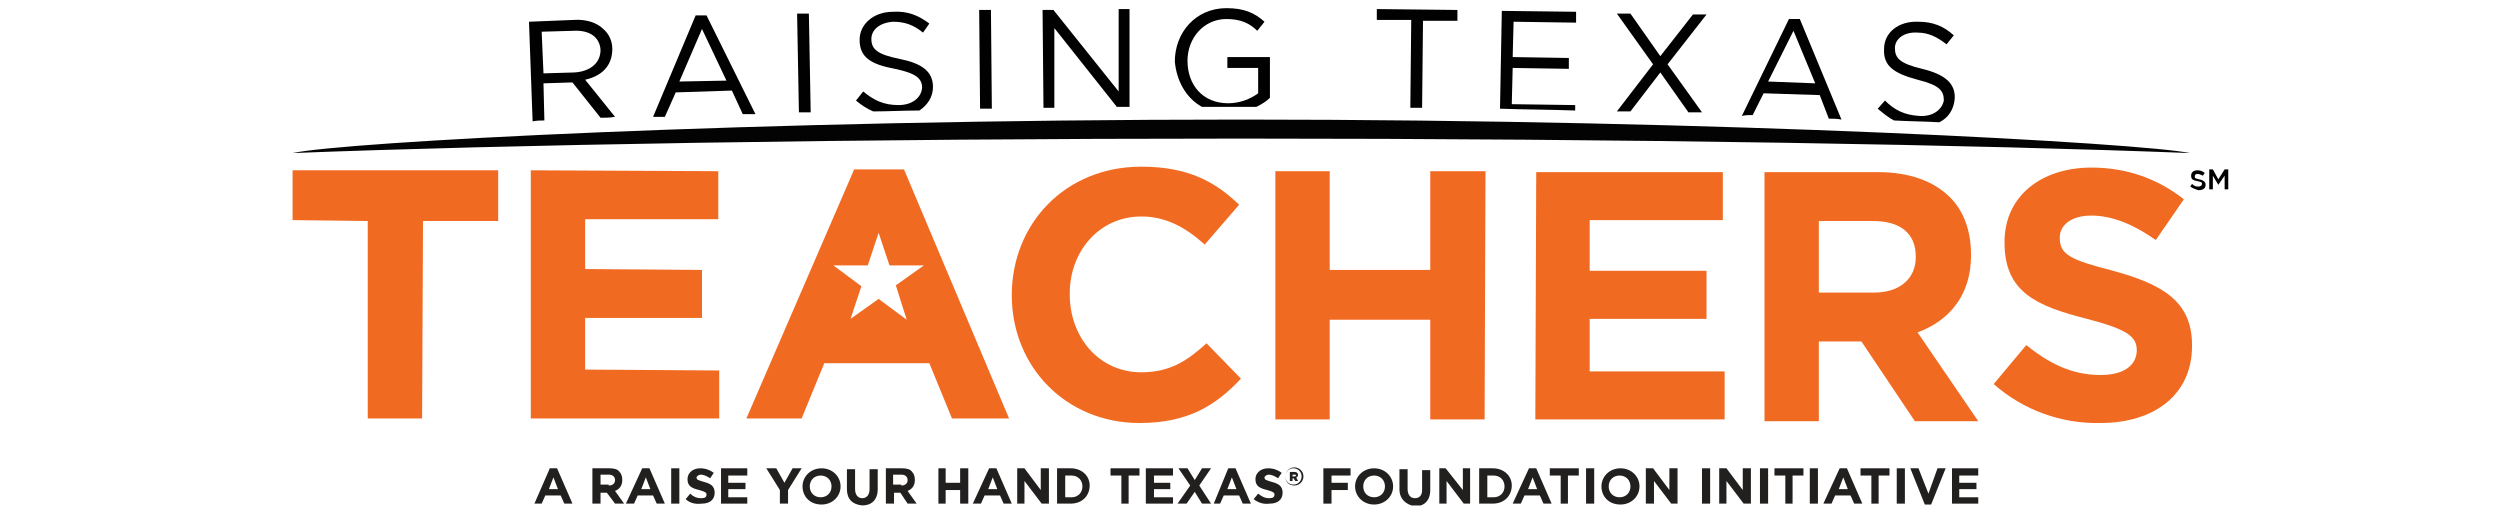
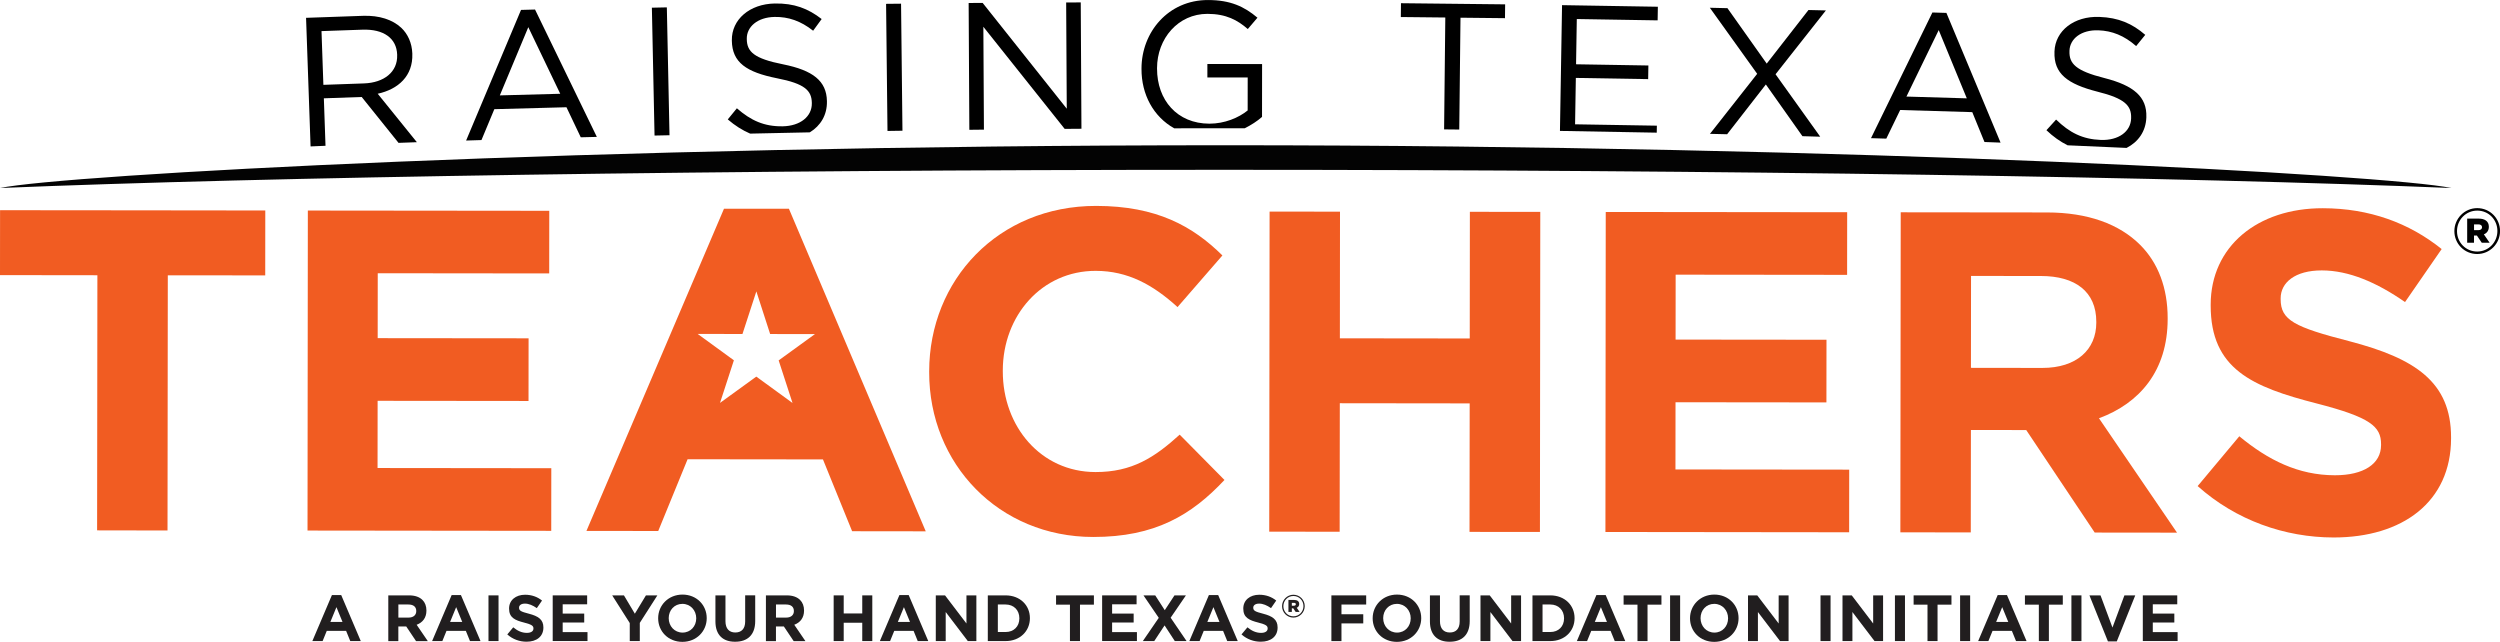
- <svg xmlns="http://www.w3.org/2000/svg" xmlns:xlink="http://www.w3.org/1999/xlink" version="1.1" id="Layer_1" x="0px" y="0px" width="276px" height="56.9px" viewBox="0 0 276 56.9" style="enable-background:new 0 0 276 56.9;" xml:space="preserve">
+ <svg xmlns="http://www.w3.org/2000/svg" version="1.1" id="Layer_1" x="0px" y="0px" viewBox="0 0 786.77 202" style="enable-background:new 0 0 786.77 202;" xml:space="preserve">
  <style type="text/css">
- 	.st0{fill:#F16A22;}
- 	.st1{clip-path:url(#SVGID_2_);fill:#F16A22;}
- 	.st2{clip-path:url(#SVGID_2_);fill:#221F1F;}
- 	.st3{clip-path:url(#SVGID_2_);fill:#010101;}
- 	.st4{clip-path:url(#SVGID_4_);fill:#010101;}
- 	.st5{clip-path:url(#SVGID_6_);fill:#010101;}
- 	.st6{clip-path:url(#SVGID_6_);fill:#040303;}
+ 	.st0{fill:#F15C22;}
+ 	.st1{fill:#211E1F;}
+ 	.st2{fill:#030303;}
</style>
-   <polygon class="st0" points="58.6,18.8 79.3,18.9 79.3,24.2 64.6,24.2 64.6,29.7 77.5,29.8 77.5,35.1 64.6,35.1 64.6,40.8   79.4,40.9 79.4,46.2 58.6,46.2 " />
  <g>
-     <defs>
-       <rect id="SVGID_1_" x="32.3" y="0.8" width="213.7" height="55" />
-     </defs>
-     <clipPath id="SVGID_2_">
-       <use xlink:href="#SVGID_1_" style="overflow:visible;" />
-     </clipPath>
-     <path class="st1" d="M111.7,32.6L111.7,32.6c0-7.9,5.9-14.2,14.3-14.2c5.2,0,8.2,1.7,10.8,4.2l-3.8,4.4c-2.1-1.9-4.3-3.1-7-3.1   c-4.6,0-7.9,3.8-7.9,8.5v0.1c0,4.7,3.2,8.6,7.9,8.6c3.1,0,5-1.2,7.2-3.2l3.8,3.9c-2.8,3-5.9,4.9-11.2,4.9   C117.7,46.7,111.7,40.5,111.7,32.6" />
-     <polygon class="st1" points="140.8,18.9 146.8,18.9 146.8,29.8 157.9,29.8 157.9,18.9 164,18.9 163.9,46.3 157.9,46.3 157.9,35.3    146.8,35.3 146.8,46.3 140.8,46.3  " />
-     <polygon class="st1" points="169.6,19 190.2,19 190.2,24.3 175.5,24.3 175.5,29.9 188.4,29.9 188.4,35.2 175.5,35.2 175.5,41    190.4,41 190.4,46.3 169.5,46.3  " />
-     <path class="st1" d="M194.8,19l12.5,0c3.5,0,6.2,1,8,2.8c1.5,1.5,2.3,3.7,2.3,6.3l0,0.1c0,4.4-2.4,7.2-5.9,8.5l6.7,9.8l-7,0   l-5.9-8.8l-4.7,0l0,8.8l-6,0L194.8,19z M206.9,32.3c2.9,0,4.6-1.6,4.6-3.9v-0.1c0-2.6-1.8-3.9-4.7-3.9l-6,0l0,7.9L206.9,32.3z" />
-     <path class="st1" d="M220.1,42.4l3.6-4.3c2.5,2,5,3.3,8.2,3.3c2.5,0,3.9-1,4-2.6v-0.1c0-1.5-0.9-2.3-5.5-3.5   c-5.5-1.4-9.1-2.9-9.1-8.4v-0.1c0-5,4-8.2,9.6-8.2c4,0,7.4,1.3,10.2,3.5l-3.1,4.5c-2.4-1.7-4.8-2.7-7.1-2.7c-2.3,0-3.5,1.1-3.5,2.4   v0.1c0,1.8,1.2,2.4,5.9,3.6c5.5,1.5,8.7,3.4,8.7,8.2v0.1c0,5.4-4.2,8.5-10.1,8.5C227.6,46.8,223.4,45.3,220.1,42.4" />
-     <polygon class="st1" points="43.7,18.8 32.3,18.8 32.3,21.3 32.3,24.3 40.6,24.4 40.6,46.2 43.6,46.2 46.6,46.2 46.7,24.4 55,24.4    55,21.4 55,18.8  " />
-     <path class="st1" d="M99.8,18.7l-5.5,0L82.4,46.2l6.1,0l2.5-6.1l11.6,0l2.5,6.1l6.3,0L99.8,18.7z M100.1,35.3L97,33l-3.1,2.2   l1.2-3.6l-3.1-2.3l3.8,0l1.2-3.6l1.2,3.6l3.8,0l-3.1,2.2L100.1,35.3z" />
-     <path class="st2" d="M60.7,51.7h0.8l1.7,3.9h-0.9l-0.4-0.9h-1.7l-0.4,0.9H59L60.7,51.7z M61.6,54l-0.5-1.3L60.6,54H61.6z" />
-     <path class="st2" d="M65.5,51.7h1.8c0.5,0,0.9,0.1,1.1,0.4c0.2,0.2,0.3,0.5,0.3,0.9v0c0,0.6-0.3,1-0.8,1.2l1,1.4h-1L67,54.4h-0.7   v1.2h-0.9V51.7z M67.2,53.6c0.4,0,0.7-0.2,0.7-0.6v0c0-0.4-0.3-0.6-0.7-0.6h-0.9v1.1H67.2z" />
-     <path class="st2" d="M70.9,51.7h0.8l1.7,3.9h-0.9l-0.4-0.9h-1.7l-0.4,0.9h-0.9L70.9,51.7z M71.8,54l-0.5-1.3L70.8,54H71.8z" />
-     <rect x="74.1" y="51.7" class="st2" width="0.9" height="3.9" />
-     <path class="st2" d="M75.7,55.1l0.5-0.6c0.3,0.3,0.7,0.5,1.2,0.5c0.4,0,0.6-0.1,0.6-0.4v0c0-0.2-0.1-0.3-0.8-0.5   c-0.8-0.2-1.3-0.4-1.3-1.2v0c0-0.7,0.6-1.2,1.4-1.2c0.6,0,1.1,0.2,1.5,0.5l-0.4,0.6c-0.3-0.2-0.7-0.4-1-0.4c-0.3,0-0.5,0.2-0.5,0.3   v0c0,0.3,0.2,0.3,0.8,0.5c0.8,0.2,1.2,0.5,1.2,1.2v0c0,0.8-0.6,1.2-1.4,1.2C76.7,55.7,76.1,55.5,75.7,55.1" />
-     <polygon class="st2" points="79.6,51.7 82.5,51.7 82.5,52.5 80.4,52.5 80.4,53.3 82.3,53.3 82.3,54 80.4,54 80.4,54.9 82.5,54.9    82.5,55.6 79.6,55.6  " />
-     <polygon class="st2" points="86.1,54.1 84.6,51.7 85.7,51.7 86.6,53.3 87.5,51.7 88.5,51.7 87,54.1 87,55.6 86.1,55.6  " />
-     <path class="st2" d="M88.6,53.7L88.6,53.7c0-1.1,0.9-2,2.1-2c1.2,0,2.1,0.9,2.1,2v0c0,1.1-0.9,2-2.1,2   C89.4,55.7,88.6,54.8,88.6,53.7 M91.8,53.7L91.8,53.7c0-0.7-0.5-1.2-1.2-1.2c-0.7,0-1.2,0.5-1.2,1.2v0c0,0.7,0.5,1.2,1.2,1.2   C91.3,54.9,91.8,54.4,91.8,53.7" />
-     <path class="st2" d="M93.5,54v-2.2h0.9v2.2c0,0.6,0.3,1,0.8,1S96,54.6,96,54v-2.2h0.9v2.2c0,1.2-0.7,1.8-1.7,1.8   C94.1,55.7,93.5,55.1,93.5,54" />
-     <path class="st2" d="M97.8,51.7h1.8c0.5,0,0.9,0.1,1.1,0.4c0.2,0.2,0.3,0.5,0.3,0.9v0c0,0.6-0.3,1-0.8,1.2l1,1.4h-1l-0.8-1.2h-0.7   v1.2h-0.9V51.7z M99.5,53.6c0.4,0,0.7-0.2,0.7-0.6v0c0-0.4-0.3-0.6-0.7-0.6h-0.9v1.1H99.5z" />
-     <polygon class="st2" points="103.6,51.7 104.4,51.7 104.4,53.3 106,53.3 106,51.7 106.9,51.7 106.9,55.6 106,55.6 106,54.1    104.4,54.1 104.4,55.6 103.6,55.6  " />
-     <path class="st2" d="M109.2,51.7h0.8l1.7,3.9h-0.9l-0.4-0.9h-1.7l-0.4,0.9h-0.9L109.2,51.7z M110.1,54l-0.5-1.3l-0.5,1.3H110.1z" />
-     <polygon class="st2" points="112.3,51.7 113.1,51.7 114.9,54.1 114.9,51.7 115.8,51.7 115.8,55.6 115,55.6 113.1,53.1 113.1,55.6    112.3,55.6  " />
-     <path class="st2" d="M116.7,51.7h1.5c1.2,0,2.1,0.8,2.1,1.9v0c0,1.1-0.8,2-2.1,2h-1.5V51.7z M117.6,52.5v2.4h0.7   c0.7,0,1.2-0.5,1.2-1.2v0c0-0.7-0.5-1.2-1.2-1.2H117.6z" />
-     <polygon class="st2" points="123.8,52.5 122.6,52.5 122.6,51.7 125.8,51.7 125.8,52.5 124.6,52.5 124.6,55.6 123.8,55.6  " />
-     <polygon class="st2" points="126.5,51.7 129.5,51.7 129.5,52.5 127.4,52.5 127.4,53.3 129.2,53.3 129.2,54 127.4,54 127.4,54.9    129.5,54.9 129.5,55.6 126.5,55.6  " />
-     <polygon class="st2" points="133.7,51.7 132.4,53.6 133.7,55.6 132.7,55.6 131.9,54.3 131,55.6 130,55.6 131.4,53.6 130.1,51.7    131.1,51.7 131.9,53 132.7,51.7  " />
-     <path class="st2" d="M135.6,51.7h0.8l1.7,3.9h-0.9l-0.4-0.9h-1.7l-0.4,0.9H134L135.6,51.7z M136.5,54l-0.5-1.3l-0.5,1.3H136.5z" />
-     <path class="st2" d="M138.4,55.1l0.5-0.6c0.4,0.3,0.7,0.5,1.2,0.5c0.4,0,0.6-0.1,0.6-0.4v0c0-0.2-0.1-0.3-0.8-0.5   c-0.8-0.2-1.3-0.4-1.3-1.2v0c0-0.7,0.6-1.2,1.4-1.2c0.6,0,1.1,0.2,1.5,0.5l-0.4,0.6c-0.3-0.2-0.7-0.4-1-0.4c-0.3,0-0.5,0.2-0.5,0.3   v0c0,0.3,0.2,0.3,0.8,0.5c0.8,0.2,1.2,0.5,1.2,1.2v0c0,0.8-0.6,1.2-1.4,1.2C139.5,55.7,138.9,55.5,138.4,55.1" />
-     <path class="st2" d="M141.9,52.6L141.9,52.6c0-0.5,0.4-1,1-1c0.5,0,1,0.4,1,1v0c0,0.5-0.4,1-1,1C142.3,53.6,141.9,53.2,141.9,52.6    M143.7,52.6L143.7,52.6c0-0.5-0.4-0.9-0.9-0.9c-0.5,0-0.9,0.4-0.9,0.9v0c0,0.5,0.4,0.9,0.9,0.9C143.3,53.5,143.7,53.1,143.7,52.6    M142.4,52.1h0.5c0.2,0,0.4,0.1,0.4,0.3c0,0.2-0.1,0.3-0.2,0.3l0.2,0.4h-0.3l-0.2-0.3h-0.1v0.3h-0.3V52.1z M142.9,52.6   c0.1,0,0.2-0.1,0.2-0.1c0-0.1-0.1-0.1-0.2-0.1h-0.2v0.2H142.9z" />
-     <polygon class="st2" points="146.1,51.7 149.1,51.7 149.1,52.5 147,52.5 147,53.3 148.8,53.3 148.8,54.1 147,54.1 147,55.6    146.1,55.6  " />
-     <path class="st2" d="M149.6,53.7L149.6,53.7c0-1.1,0.9-2,2.1-2c1.2,0,2.1,0.9,2.1,2v0c0,1.1-0.9,2-2.1,2   C150.5,55.7,149.6,54.8,149.6,53.7 M152.9,53.7L152.9,53.7c0-0.7-0.5-1.2-1.2-1.2c-0.7,0-1.2,0.5-1.2,1.2v0c0,0.7,0.5,1.2,1.2,1.2   C152.4,54.9,152.9,54.4,152.9,53.7" />
-     <path class="st2" d="M154.5,54v-2.2h0.9v2.2c0,0.6,0.3,1,0.8,1c0.5,0,0.8-0.3,0.8-0.9v-2.2h0.9v2.2c0,1.2-0.7,1.8-1.7,1.8   C155.2,55.7,154.5,55.1,154.5,54" />
-     <polygon class="st2" points="158.9,51.7 159.6,51.7 161.5,54.1 161.5,51.7 162.3,51.7 162.3,55.6 161.6,55.6 159.7,53.1    159.7,55.6 158.9,55.6  " />
-     <path class="st2" d="M163.3,51.7h1.5c1.2,0,2.1,0.8,2.1,1.9v0c0,1.1-0.8,2-2.1,2h-1.5V51.7z M164.2,52.5v2.4h0.7   c0.7,0,1.2-0.5,1.2-1.2v0c0-0.7-0.5-1.2-1.2-1.2H164.2z" />
-     <path class="st2" d="M168.8,51.7h0.8l1.7,3.9h-0.9l-0.4-0.9h-1.7l-0.4,0.9h-0.9L168.8,51.7z M169.7,54l-0.5-1.3l-0.5,1.3H169.7z" />
-     <polygon class="st2" points="172.3,52.5 171.1,52.5 171.1,51.7 174.3,51.7 174.3,52.5 173.1,52.5 173.1,55.6 172.3,55.6  " />
-     <rect x="175.1" y="51.7" class="st2" width="0.9" height="3.9" />
-     <path class="st2" d="M176.8,53.7L176.8,53.7c0-1.1,0.9-2,2.1-2c1.2,0,2.1,0.9,2.1,2v0c0,1.1-0.9,2-2.1,2   C177.6,55.7,176.8,54.8,176.8,53.7 M180,53.7L180,53.7c0-0.7-0.5-1.2-1.2-1.2c-0.7,0-1.2,0.5-1.2,1.2v0c0,0.7,0.5,1.2,1.2,1.2   C179.5,54.9,180,54.4,180,53.7" />
-     <polygon class="st2" points="181.7,51.7 182.5,51.7 184.3,54.1 184.3,51.7 185.2,51.7 185.2,55.6 184.5,55.6 182.6,53.1    182.6,55.6 181.7,55.6  " />
-     <rect x="187.9" y="51.7" class="st2" width="0.9" height="3.9" />
-     <polygon class="st2" points="189.8,51.7 190.6,51.7 192.4,54.1 192.4,51.7 193.3,51.7 193.3,55.6 192.5,55.6 190.6,53.1    190.6,55.6 189.8,55.6  " />
-     <rect x="194.3" y="51.7" class="st2" width="0.9" height="3.9" />
-     <polygon class="st2" points="197.1,52.5 195.9,52.5 195.9,51.7 199.1,51.7 199.1,52.5 197.9,52.5 197.9,55.6 197.1,55.6  " />
-     <rect x="199.8" y="51.7" class="st2" width="0.9" height="3.9" />
-     <path class="st2" d="M203.1,51.7h0.8l1.7,3.9h-0.9l-0.4-0.9h-1.7l-0.4,0.9h-0.9L203.1,51.7z M204,54l-0.5-1.3l-0.5,1.3H204z" />
-     <polygon class="st2" points="206.6,52.5 205.4,52.5 205.4,51.7 208.6,51.7 208.6,52.5 207.4,52.5 207.4,55.6 206.6,55.6  " />
-     <rect x="209.4" y="51.7" class="st2" width="0.9" height="3.9" />
-     <polygon class="st2" points="210.9,51.7 211.8,51.7 212.9,54.5 213.9,51.7 214.8,51.7 213.2,55.7 212.5,55.7  " />
-     <polygon class="st2" points="215.5,51.7 218.4,51.7 218.4,52.5 216.3,52.5 216.3,53.3 218.2,53.3 218.2,54 216.3,54 216.3,54.9    218.4,54.9 218.4,55.6 215.5,55.6  " />
-     <path class="st3" d="M60.1,13.3L60,9.2l3.2-0.1l3.1,3.9c0.5,0,1,0,1.6-0.1l-3.3-4.1c1.8-0.4,3-1.5,3-3.4l0,0c0-0.9-0.4-1.7-1-2.2   c-0.7-0.7-1.9-1.1-3.3-1l-4.9,0.2l0.4,11C59.3,13.3,59.7,13.3,60.1,13.3 M63.3,3.4c1.8-0.1,2.9,0.7,3,2.1v0C66.3,7,65.1,7.9,63.4,8   L60,8.1l-0.2-4.6L63.3,3.4z" />
-     <path class="st3" d="M74.6,10.2l6.2-0.2l1.2,2.6c0.5,0,0.9,0,1.4,0L78,1.7l-1.2,0l-4.7,11.2c0.4,0,0.9,0,1.3,0L74.6,10.2z    M77.5,3.2l2.7,5.7L75,9L77.5,3.2z" />
-     <path class="st3" d="M89.5,12.4L89.3,1.5l-1.3,0l0.2,10.9C88.7,12.4,89.1,12.4,89.5,12.4" />
-     <path class="st3" d="M99.2,11.6c-1.6,0-2.7-0.5-3.9-1.5l-0.8,1c0.6,0.5,1.2,0.9,1.9,1.2c1.7,0,3.4-0.1,5.1-0.1   c0.9-0.6,1.5-1.5,1.5-2.6v0c0-1.7-1.2-2.6-3.7-3.1c-2.5-0.5-3.1-1.1-3.1-2.2v0c0-1,0.9-1.8,2.4-1.9c1.2,0,2.2,0.3,3.3,1.2l0.7-1   c-1.2-0.9-2.4-1.4-4-1.3c-2.2,0-3.7,1.4-3.7,3.1v0c0,1.9,1.2,2.7,3.9,3.2c2.4,0.5,3,1.1,3,2.1l0,0C101.7,10.8,100.7,11.6,99.2,11.6   " />
-     <path class="st3" d="M109.5,12l-0.1-10.9l-1.3,0l0.1,10.9C108.6,12,109,12,109.5,12" />
-   </g>
-   <g>
-     <defs>
-       <rect id="SVGID_3_" x="32.3" y="0.8" width="213.7" height="54.9" />
-     </defs>
-     <clipPath id="SVGID_4_">
-       <use xlink:href="#SVGID_3_" style="overflow:visible;" />
-     </clipPath>
-     <path class="st4" d="M116.4,11.9l0-8.8l6.9,8.7c0.5,0,1,0,1.4,0L124.7,1l-1.2,0l0,9.1l-7.2-9l-1.2,0l0.1,10.8   C115.6,11.9,116,11.9,116.4,11.9" />
-     <path class="st4" d="M132.7,11.8c1.4,0,2.9,0,4.3,0c0.6,0,1.1,0,1.7,0c0.6-0.3,1.1-0.6,1.5-1l0-4.5l-4.7,0l0,1.2l3.4,0l0,2.8   c-0.8,0.6-2,1.1-3.3,1.1c-2.8,0-4.5-2-4.5-4.7v0c0-2.5,1.8-4.6,4.3-4.6c1.6,0,2.6,0.5,3.4,1.3l0.8-1c-1.1-1-2.3-1.5-4.2-1.5   c-3.4,0-5.7,2.7-5.7,5.9v0C129.9,8.9,130.9,10.8,132.7,11.8" />
-   </g>
-   <g>
-     <defs>
-       <rect id="SVGID_5_" x="32.3" y="0.8" width="213.7" height="55" />
-     </defs>
-     <clipPath id="SVGID_6_">
-       <use xlink:href="#SVGID_5_" style="overflow:visible;" />
-     </clipPath>
-     <path class="st5" d="M155.7,11.9c0.4,0,0.9,0,1.3,0l0.1-9.6l3.8,0l0-1.2l-8.9-0.1l0,1.2l3.8,0L155.7,11.9z" />
-     <path class="st5" d="M173.9,12.2l0-0.6l-7-0.1l0.1-4l6.2,0.1l0-1.2L167,6.3l0.1-3.9l6.9,0.1l0-1.2l-8.2-0.1L165.6,12   C168.5,12.1,171.2,12.1,173.9,12.2" />
-     <path class="st5" d="M178.5,12.3c0.5,0,1,0,1.5,0l3.3-4.3l3.1,4.4c0.5,0,1,0,1.5,0l-3.8-5.3l4.3-5.5l-1.5,0l-3.6,4.6L180,1.5   l-1.5,0l4,5.6L178.5,12.3z" />
-     <path class="st5" d="M193.5,12.7l1.2-2.4l6.2,0.2l1,2.6c0.5,0,0.9,0,1.4,0.1l-4.6-11.1l-1.2,0l-5.2,10.7   C192.7,12.7,193.1,12.7,193.5,12.7 M198,3.4l2.4,5.8l-5.2-0.2L198,3.4z" />
-     <path class="st5" d="M211.9,12.8c-1.6-0.1-2.7-0.6-3.8-1.7l-0.8,0.9c0.6,0.5,1.2,1,1.8,1.3c1.7,0.1,3.4,0.1,5,0.2   c1-0.5,1.6-1.4,1.7-2.6v0c0.1-1.7-1.1-2.7-3.6-3.3c-2.5-0.6-3-1.2-3-2.3l0,0c0-1,1-1.8,2.5-1.7c1.2,0,2.2,0.5,3.2,1.3l0.8-1   c-1.1-1-2.3-1.5-3.9-1.5c-2.2-0.1-3.8,1.2-3.8,3v0c-0.1,1.9,1.1,2.7,3.7,3.4c2.4,0.6,2.9,1.2,2.9,2.3l0,0   C214.4,12.1,213.4,12.9,211.9,12.8" />
-     <path class="st6" d="M241.8,16.9c-5.3-1.1-50.7-3.7-104.8-3.7c-54.1,0-99.4,2.5-104.7,3.7C55.2,16,94,15.3,137,15.3   C180.1,15.3,219,16,241.8,16.9" />
-     <path class="st5" d="M241.8,20.6l0.2-0.3c0.2,0.2,0.4,0.3,0.7,0.3c0.2,0,0.4-0.1,0.4-0.3v0c0-0.2-0.1-0.2-0.5-0.3   c-0.5-0.1-0.7-0.2-0.7-0.6v0c0-0.4,0.3-0.6,0.7-0.6c0.3,0,0.6,0.1,0.8,0.3l-0.2,0.3c-0.2-0.1-0.4-0.2-0.6-0.2   c-0.2,0-0.3,0.1-0.3,0.3v0c0,0.2,0.1,0.2,0.5,0.3c0.5,0.1,0.7,0.3,0.7,0.6v0c0,0.4-0.3,0.6-0.8,0.6   C242.4,20.9,242.1,20.8,241.8,20.6" />
-     <polygon class="st5" points="243.9,18.7 244.3,18.7 244.9,19.8 245.6,18.7 246,18.7 246,20.9 245.6,20.9 245.6,19.4 244.9,20.4    244.9,20.4 244.3,19.4 244.3,20.9 243.9,20.9  " />
+     <path class="st0" d="M96.88,66.26l75.98,0.08l-0.02,19.71l-53.96-0.06l-0.02,20.43l47.49,0.05l-0.02,19.72l-47.49-0.05l-0.02,21.15   l54.68,0.06l-0.02,19.71l-76.7-0.09L96.88,66.26z" />
+     <path class="st0" d="M292.42,117.13l0-0.29C292.45,88.2,314.06,64.77,345,64.8c19,0.02,30.36,6.37,39.7,15.59l-14.12,16.25   c-7.76-7.06-15.67-11.39-25.74-11.4c-16.98-0.02-29.23,14.07-29.25,31.34l0,0.29c-0.02,17.27,11.91,31.67,29.18,31.69   c11.51,0.01,18.57-4.58,26.49-11.77l14.09,14.26c-10.37,11.07-21.89,17.96-41.32,17.94C314.38,168.96,292.38,146.05,292.42,117.13z   " />
+     <path class="st0" d="M399.55,66.59l22.16,0.02l-0.04,39.86l40.87,0.05l0.04-39.86l22.16,0.02l-0.11,100.73l-22.16-0.02l0.05-40.44   l-40.87-0.05l-0.05,40.44l-22.16-0.02L399.55,66.59z" />
+     <path class="st0" d="M505.34,66.71l75.98,0.08l-0.02,19.71l-53.96-0.06l-0.02,20.43l47.49,0.05l-0.02,19.72l-47.49-0.05   l-0.02,21.15l54.68,0.06l-0.02,19.71l-76.7-0.09L505.34,66.71z" />
+     <path class="st0" d="M598.17,66.81l46.05,0.05c12.81,0.01,22.73,3.62,29.35,10.25c5.61,5.62,8.62,13.54,8.61,23.03l0,0.29   c-0.02,16.26-8.81,26.47-21.62,31.2l24.56,36l-25.9-0.03l-21.55-32.26l-17.41-0.02l-0.04,32.23l-22.16-0.02L598.17,66.81z    M642.72,115.79c10.79,0.01,16.99-5.74,17-14.23l0-0.29c0.01-9.5-6.61-14.4-17.4-14.41l-22.02-0.02l-0.03,28.92L642.72,115.79z" />
+     <path class="st0" d="M691.62,152.97l13.11-15.67c9.06,7.49,18.55,12.25,30.06,12.27c9.07,0.01,14.54-3.58,14.55-9.48l0-0.29   c0.01-5.61-3.44-8.49-20.27-12.83c-20.29-5.2-33.37-10.83-33.35-30.83l0-0.29c0.02-18.28,14.71-30.35,35.29-30.32   c14.68,0.02,27.19,4.64,37.4,12.85l-11.53,16.68c-8.91-6.2-17.69-9.95-26.18-9.96c-8.49-0.01-12.95,3.87-12.96,8.76l0,0.29   c-0.01,6.62,4.31,8.78,21.72,13.26c20.43,5.35,31.93,12.7,31.91,30.26l0,0.29c-0.02,20-15.29,31.21-37.02,31.19   C719.09,169.12,703.7,163.78,691.62,152.97z" />
+     <polygon class="st0" points="41.76,66.19 0.02,66.15 0.01,75.5 0,86.58 30.65,86.62 30.56,166.91 41.64,166.93 52.72,166.94    52.81,86.64 83.47,86.67 83.48,75.6 83.49,66.24  " />
+     <path class="st0" d="M248.28,65.7l-20.43-0.02l-43.29,101.4l22.59,0.03l9.24-22.58l42.6,0.05l9.18,22.6l23.17,0.03L248.28,65.7z    M249.41,126.82l-11.4-8.3l-11.42,8.28l4.37-13.41l-11.4-8.3l14.1,0.02l4.37-13.41l4.34,13.42l14.1,0.02l-11.42,8.28L249.41,126.82   z" />
+     <path class="st1" d="M104.46,187.27h2.92l6.16,14.48h-3.31l-1.31-3.22h-6.08l-1.31,3.22H98.3L104.46,187.27z M107.79,195.73   l-1.91-4.66l-1.91,4.66H107.79z" />
+     <path class="st1" d="M122.21,187.37h6.57c1.83,0,3.25,0.51,4.19,1.46c0.8,0.8,1.23,1.93,1.23,3.29v0.04c0,2.32-1.25,3.78-3.08,4.46   l3.51,5.14h-3.7l-3.08-4.6h-2.49v4.6h-3.16V187.37z M128.58,194.36c1.54,0,2.42-0.82,2.42-2.03v-0.04c0-1.36-0.94-2.05-2.49-2.05   h-3.14v4.13H128.58z" />
+     <path class="st1" d="M142.14,187.27h2.92l6.16,14.48h-3.31l-1.31-3.22h-6.08l-1.31,3.22h-3.22L142.14,187.27z M145.47,195.73   l-1.91-4.66l-1.91,4.66H145.47z" />
+     <path class="st1" d="M153.73,187.37h3.16v14.38h-3.16V187.37z" />
+     <path class="st1" d="M159.65,199.66l1.87-2.24c1.29,1.07,2.65,1.75,4.29,1.75c1.29,0,2.07-0.51,2.07-1.36v-0.04   c0-0.8-0.49-1.21-2.9-1.83c-2.9-0.74-4.77-1.54-4.77-4.4v-0.04c0-2.61,2.1-4.33,5.03-4.33c2.1,0,3.88,0.66,5.34,1.83l-1.64,2.38   c-1.27-0.88-2.53-1.42-3.74-1.42c-1.21,0-1.85,0.55-1.85,1.25v0.04c0,0.95,0.62,1.25,3.1,1.89c2.92,0.76,4.56,1.81,4.56,4.31v0.04   c0,2.86-2.18,4.46-5.28,4.46C163.57,201.96,161.37,201.2,159.65,199.66z" />
+     <path class="st1" d="M173.93,187.37h10.85v2.81h-7.7v2.92h6.78v2.81h-6.78v3.02h7.81v2.81h-10.95V187.37z" />
+     <path class="st1" d="M198.19,196.08l-5.53-8.71h3.7l3.43,5.77l3.49-5.77h3.6l-5.53,8.65v5.73h-3.16V196.08z" />
+     <path class="st1" d="M207.13,194.6v-0.04c0-4.09,3.22-7.44,7.66-7.44c4.44,0,7.62,3.31,7.62,7.4v0.04c0,4.09-3.22,7.44-7.66,7.44   C210.31,202,207.13,198.69,207.13,194.6z M219.11,194.6v-0.04c0-2.47-1.81-4.52-4.35-4.52s-4.31,2.01-4.31,4.48v0.04   c0,2.47,1.81,4.52,4.35,4.52C217.34,199.08,219.11,197.07,219.11,194.6z" />
+     <path class="st1" d="M225.15,195.59v-8.22h3.16v8.13c0,2.34,1.17,3.55,3.1,3.55c1.93,0,3.1-1.17,3.1-3.45v-8.24h3.16v8.11   c0,4.35-2.44,6.49-6.31,6.49C227.51,201.98,225.15,199.82,225.15,195.59z" />
+     <path class="st1" d="M241.05,187.37h6.57c1.83,0,3.25,0.51,4.19,1.46c0.8,0.8,1.23,1.93,1.23,3.29v0.04c0,2.32-1.25,3.78-3.08,4.46   l3.51,5.14h-3.7l-3.08-4.6h-2.49v4.6h-3.16V187.37z M247.42,194.36c1.54,0,2.42-0.82,2.42-2.03v-0.04c0-1.36-0.94-2.05-2.49-2.05   h-3.14v4.13H247.42z" />
+     <path class="st1" d="M262.36,187.37h3.16v5.69h5.84v-5.69h3.16v14.38h-3.16v-5.77h-5.84v5.77h-3.16V187.37z" />
+     <path class="st1" d="M283.05,187.27h2.92l6.16,14.48h-3.31l-1.31-3.22h-6.08l-1.31,3.22h-3.22L283.05,187.27z M286.38,195.73   l-1.91-4.66l-1.91,4.66H286.38z" />
+     <path class="st1" d="M294.49,187.37h2.92l6.74,8.85v-8.85h3.12v14.38h-2.69l-6.96-9.14v9.14h-3.12V187.37z" />
+     <path class="st1" d="M310.87,187.37h5.61c4.52,0,7.64,3.1,7.64,7.15v0.04c0,4.05-3.12,7.19-7.64,7.19h-5.61V187.37z M314.03,190.23   v8.67h2.44c2.59,0,4.33-1.75,4.33-4.29v-0.04c0-2.55-1.75-4.33-4.33-4.33H314.03z" />
+     <path class="st1" d="M336.73,190.29h-4.38v-2.92h11.91v2.92h-4.38v11.46h-3.16V190.29z" />
+     <path class="st1" d="M346.84,187.37h10.85v2.81h-7.7v2.92h6.78v2.81h-6.78v3.02h7.81v2.81h-10.95V187.37z" />
+     <path class="st1" d="M373.22,187.37l-4.81,7.03l5.01,7.35h-3.7l-3.22-4.93l-3.25,4.93h-3.59l5.01-7.31l-4.81-7.07h3.7l3,4.66   l3.06-4.66H373.22z" />
+     <path class="st1" d="M380.45,187.27h2.92l6.16,14.48h-3.31l-1.31-3.22h-6.08l-1.31,3.22h-3.22L380.45,187.27z M383.78,195.73   l-1.91-4.66l-1.91,4.66H383.78z" />
+     <path class="st1" d="M390.71,199.66l1.87-2.24c1.29,1.07,2.65,1.75,4.29,1.75c1.29,0,2.07-0.51,2.07-1.36v-0.04   c0-0.8-0.49-1.21-2.9-1.83c-2.9-0.74-4.77-1.54-4.77-4.4v-0.04c0-2.61,2.09-4.33,5.03-4.33c2.1,0,3.88,0.66,5.34,1.83l-1.64,2.38   c-1.27-0.88-2.53-1.42-3.74-1.42c-1.21,0-1.85,0.55-1.85,1.25v0.04c0,0.95,0.62,1.25,3.1,1.89c2.92,0.76,4.56,1.81,4.56,4.31v0.04   c0,2.86-2.18,4.46-5.28,4.46C394.63,201.96,392.44,201.2,390.71,199.66z" />
+     <path class="st1" d="M403.47,190.78v-0.02c0-1.95,1.58-3.59,3.57-3.59c2.01,0,3.57,1.62,3.57,3.57v0.02c0,1.95-1.58,3.6-3.57,3.6   C405.03,194.36,403.47,192.73,403.47,190.78z M410.21,190.76v-0.02c0-1.75-1.36-3.18-3.16-3.18c-1.79,0-3.16,1.46-3.16,3.2v0.02   c0,1.75,1.36,3.18,3.16,3.18C408.83,193.96,410.21,192.51,410.21,190.76z M405.48,188.81h1.81c0.92,0,1.58,0.39,1.58,1.27   c0,0.6-0.31,1.01-0.78,1.19l0.9,1.31h-1.23l-0.76-1.13h-0.45v1.13h-1.07V188.81z M407.23,190.62c0.37,0,0.58-0.19,0.58-0.45   c0-0.29-0.2-0.45-0.58-0.45h-0.68v0.91H407.23z" />
+     <path class="st1" d="M419,187.37h10.95v2.88h-7.78v3.06h6.86v2.88h-6.86v5.57H419V187.37z" />
+     <path class="st1" d="M431.99,194.6v-0.04c0-4.09,3.23-7.44,7.66-7.44s7.62,3.31,7.62,7.4v0.04c0,4.09-3.22,7.44-7.66,7.44   C435.17,202,431.99,198.69,431.99,194.6z M443.96,194.6v-0.04c0-2.47-1.81-4.52-4.35-4.52s-4.31,2.01-4.31,4.48v0.04   c0,2.47,1.81,4.52,4.36,4.52C442.2,199.08,443.96,197.07,443.96,194.6z" />
+     <path class="st1" d="M450.01,195.59v-8.22h3.16v8.13c0,2.34,1.17,3.55,3.1,3.55c1.93,0,3.1-1.17,3.1-3.45v-8.24h3.16v8.11   c0,4.35-2.44,6.49-6.31,6.49C452.37,201.98,450.01,199.82,450.01,195.59z" />
+     <path class="st1" d="M465.91,187.37h2.92l6.74,8.85v-8.85h3.12v14.38h-2.69l-6.96-9.14v9.14h-3.12V187.37z" />
+     <path class="st1" d="M482.28,187.37h5.61c4.52,0,7.64,3.1,7.64,7.15v0.04c0,4.05-3.12,7.19-7.64,7.19h-5.61V187.37z M485.45,190.23   v8.67h2.44c2.59,0,4.33-1.75,4.33-4.29v-0.04c0-2.55-1.75-4.33-4.33-4.33H485.45z" />
+     <path class="st1" d="M502.4,187.27h2.92l6.16,14.48h-3.31l-1.31-3.22h-6.08l-1.31,3.22h-3.22L502.4,187.27z M505.72,195.73   l-1.91-4.66l-1.91,4.66H505.72z" />
+     <path class="st1" d="M515.34,190.29h-4.38v-2.92h11.91v2.92h-4.38v11.46h-3.16V190.29z" />
+     <path class="st1" d="M525.59,187.37h3.16v14.38h-3.16V187.37z" />
+     <path class="st1" d="M531.86,194.6v-0.04c0-4.09,3.23-7.44,7.66-7.44s7.62,3.31,7.62,7.4v0.04c0,4.09-3.22,7.44-7.66,7.44   S531.86,198.69,531.86,194.6z M543.84,194.6v-0.04c0-2.47-1.81-4.52-4.35-4.52c-2.55,0-4.31,2.01-4.31,4.48v0.04   c0,2.47,1.81,4.52,4.36,4.52C542.07,199.08,543.84,197.07,543.84,194.6z" />
+     <path class="st1" d="M550.1,187.37h2.92l6.74,8.85v-8.85h3.12v14.38h-2.69l-6.96-9.14v9.14h-3.12V187.37z" />
+     <path class="st1" d="M572.93,187.37h3.16v14.38h-3.16V187.37z" />
+     <path class="st1" d="M579.84,187.37h2.92l6.74,8.85v-8.85h3.12v14.38h-2.69l-6.96-9.14v9.14h-3.12V187.37z" />
+     <path class="st1" d="M596.35,187.37h3.16v14.38h-3.16V187.37z" />
+     <path class="st1" d="M606.61,190.29h-4.38v-2.92h11.91v2.92h-4.38v11.46h-3.16V190.29z" />
+     <path class="st1" d="M616.86,187.37h3.16v14.38h-3.16V187.37z" />
+     <path class="st1" d="M628.69,187.27h2.92l6.16,14.48h-3.31l-1.31-3.22h-6.08l-1.31,3.22h-3.22L628.69,187.27z M632.02,195.73   l-1.91-4.66l-1.91,4.66H632.02z" />
+     <path class="st1" d="M641.64,190.29h-4.38v-2.92h11.92v2.92h-4.38v11.46h-3.16V190.29z" />
+     <path class="st1" d="M651.89,187.37h3.16v14.38h-3.16V187.37z" />
+     <path class="st1" d="M657.56,187.37h3.49l3.76,10.13l3.76-10.13h3.41l-5.81,14.48h-2.79L657.56,187.37z" />
+     <path class="st1" d="M674.35,187.37h10.85v2.81h-7.7v2.92h6.78v2.81h-6.78v3.02h7.81v2.81h-10.95V187.37z" />
+     <path d="M102.44,45.88l-0.52-14.94l11.91-0.42l11.59,14.44c1.91-0.07,3.83-0.14,5.77-0.21l-12.32-15.25   c6.51-1.42,11.13-5.64,10.89-12.55l0-0.12c-0.12-3.28-1.41-6.15-3.5-8.1c-2.71-2.53-6.88-3.93-12-3.75L96.32,5.61l1.42,40.47   C99.3,46.01,100.86,45.95,102.44,45.88z M114.04,9.34c6.73-0.24,10.77,2.72,10.95,7.84l0,0.12c0.19,5.36-4.16,8.73-10.42,8.95   l-12.8,0.45l-0.59-16.91L114.04,9.34z" />
+     <path d="M155.57,34.36l22.7-0.61l4.5,9.46c1.68-0.04,3.37-0.08,5.06-0.13L168.38,3l-4.41,0.12l-17.28,41.11   c1.6-0.05,3.21-0.1,4.83-0.15L155.57,34.36z M166.26,8.55l10.05,20.96l-19.01,0.51L166.26,8.55z" />
+     <path d="M210.7,42.56l-0.84-40.24l-4.71,0.1l0.84,40.24C207.56,42.63,209.13,42.59,210.7,42.56z" />
+     <path d="M246.3,39.75c-5.78,0.09-9.98-1.81-14.4-5.67l-2.86,3.5c2.25,1.94,4.58,3.41,7.04,4.47c6.18-0.14,12.44-0.27,18.78-0.4   c3.4-2.09,5.45-5.46,5.38-9.7l0-0.12c-0.1-6.38-4.45-9.7-13.77-11.58c-9.21-1.82-11.39-3.99-11.45-7.92l0-0.12   c-0.06-3.75,3.35-6.79,8.77-6.88c4.29-0.07,8.19,1.24,12.11,4.34l2.68-3.68c-4.29-3.33-8.66-4.99-14.74-4.89   c-7.93,0.13-13.63,5.05-13.52,11.6l0,0.12c0.11,6.85,4.57,9.88,14.2,11.81c8.79,1.71,10.91,3.88,10.97,7.75l0,0.12   C255.55,36.62,251.9,39.66,246.3,39.75z" />
+     <path d="M284.01,41.14l-0.44-39.98l-4.71,0.05l0.44,40C280.87,41.19,282.44,41.16,284.01,41.14z" />
+     <path d="M309.65,40.8l-0.18-32.37l25.59,32.13c1.76-0.01,3.51-0.03,5.28-0.04l-0.22-39.76l-4.59,0.02l0.19,33.43L309.25,0.92   l-4.41,0.02l0.22,39.91C306.58,40.83,308.11,40.81,309.65,40.8z" />
+     <path d="M369.53,40.38c5.31-0.01,10.63-0.02,15.99-0.02c2.08,0,4.15,0,6.22,0c2.05-1.03,3.92-2.23,5.43-3.57l0.02-16.63   l-17.22-0.02l0,4.23l12.69,0.02l-0.01,10.37c-2.86,2.32-7.27,4.16-12.04,4.16c-10.13-0.01-16.5-7.41-16.48-17.36v-0.12   c0.01-9.3,6.64-17.09,15.87-17.08c5.9,0.01,9.47,1.98,12.69,4.78l3.04-3.57c-4.17-3.52-8.51-5.55-15.55-5.56   c-12.51-0.02-20.93,10.1-20.94,21.55v0.12C359.21,29.77,363.01,36.72,369.53,40.38z" />
+     <path d="M454.47,40.72c1.59,0.02,3.18,0.03,4.77,0.05l0.39-35.2l14,0.15l0.05-4.35L440.9,1.01l-0.05,4.35l14,0.15L454.47,40.72z" />
+     <path d="M521.39,41.75l0.04-2.2l-25.74-0.43l0.24-14.6l22.76,0.38l0.07-4.29L496,20.23l0.23-14.24l25.44,0.42l0.07-4.29l-30.15-0.5   l-0.66,39.58C501.26,41.36,511.42,41.55,521.39,41.75z" />
+     <path d="M538.14,42.12c1.81,0.04,3.61,0.08,5.4,0.13l12.19-15.67l11.51,16.28c1.88,0.05,3.74,0.1,5.6,0.16l-14.06-19.65   l15.84-20.09l-5.48-0.13L556,20.02L543.64,2.57l-5.54-0.13L553,23.23L538.14,42.12z" />
+     <path d="M593.63,43.63l4.37-9.01l22.69,0.67l3.84,9.4c1.7,0.06,3.39,0.13,5.06,0.19L612.55,4.06l-4.41-0.13l-19.32,39.55   C590.43,43.53,592.04,43.58,593.63,43.63z M610.13,9.47l8.84,21.48l-19-0.56L610.13,9.47z" />
+     <path d="M661.15,44.04c-5.78-0.21-9.88-2.32-14.08-6.41l-3.04,3.35c2.11,2.02,4.32,3.58,6.67,4.75c6.39,0.27,12.58,0.54,18.55,0.82   c3.69-1.88,6.06-5.21,6.22-9.58l0-0.12c0.23-6.37-3.94-9.92-13.16-12.28c-9.1-2.29-11.17-4.57-11.03-8.5l0-0.12   c0.13-3.75,3.69-6.61,9.11-6.41c4.29,0.15,8.11,1.66,11.87,4.96l2.87-3.53c-4.11-3.55-8.39-5.43-14.47-5.65   c-7.92-0.28-13.87,4.33-14.1,10.89l0,0.12c-0.24,6.85,4.05,10.1,13.56,12.53c8.69,2.16,10.69,4.44,10.56,8.31l0,0.12   C670.55,41.39,666.75,44.24,661.15,44.04z" />
+     <path class="st2" d="M771.49,59.17C752,55.02,584.89,45.71,385.52,45.71S19.5,55.02,0.03,59.17c84.26-3.47,227.01-5.73,385.49-5.73   S687.23,55.71,771.49,59.17z" />
+     <path d="M779.96,72.43c0.74,0,1.16-0.37,1.16-0.91c0-0.58-0.42-0.91-1.16-0.91h-1.36v1.81H779.96L779.96,72.43z M776.45,68.8h3.63   c1.85,0,3.18,0.79,3.18,2.56c0,1.2-0.62,2.02-1.57,2.39l1.81,2.64h-2.47l-1.53-2.27h-0.91v2.27h-2.15V68.8L776.45,68.8z    M785.95,72.72v-0.04c0-3.51-2.72-6.4-6.35-6.4c-3.59,0-6.36,2.93-6.36,6.44v0.04c0,3.51,2.72,6.4,6.36,6.4   C783.18,79.16,785.95,76.23,785.95,72.72L785.95,72.72z M772.41,72.76v-0.04c0-3.92,3.18-7.22,7.19-7.22   c4.04,0,7.18,3.26,7.18,7.18v0.04c0,3.92-3.18,7.22-7.18,7.22C775.55,79.94,772.41,76.68,772.41,72.76L772.41,72.76z" />
  </g>
</svg>
